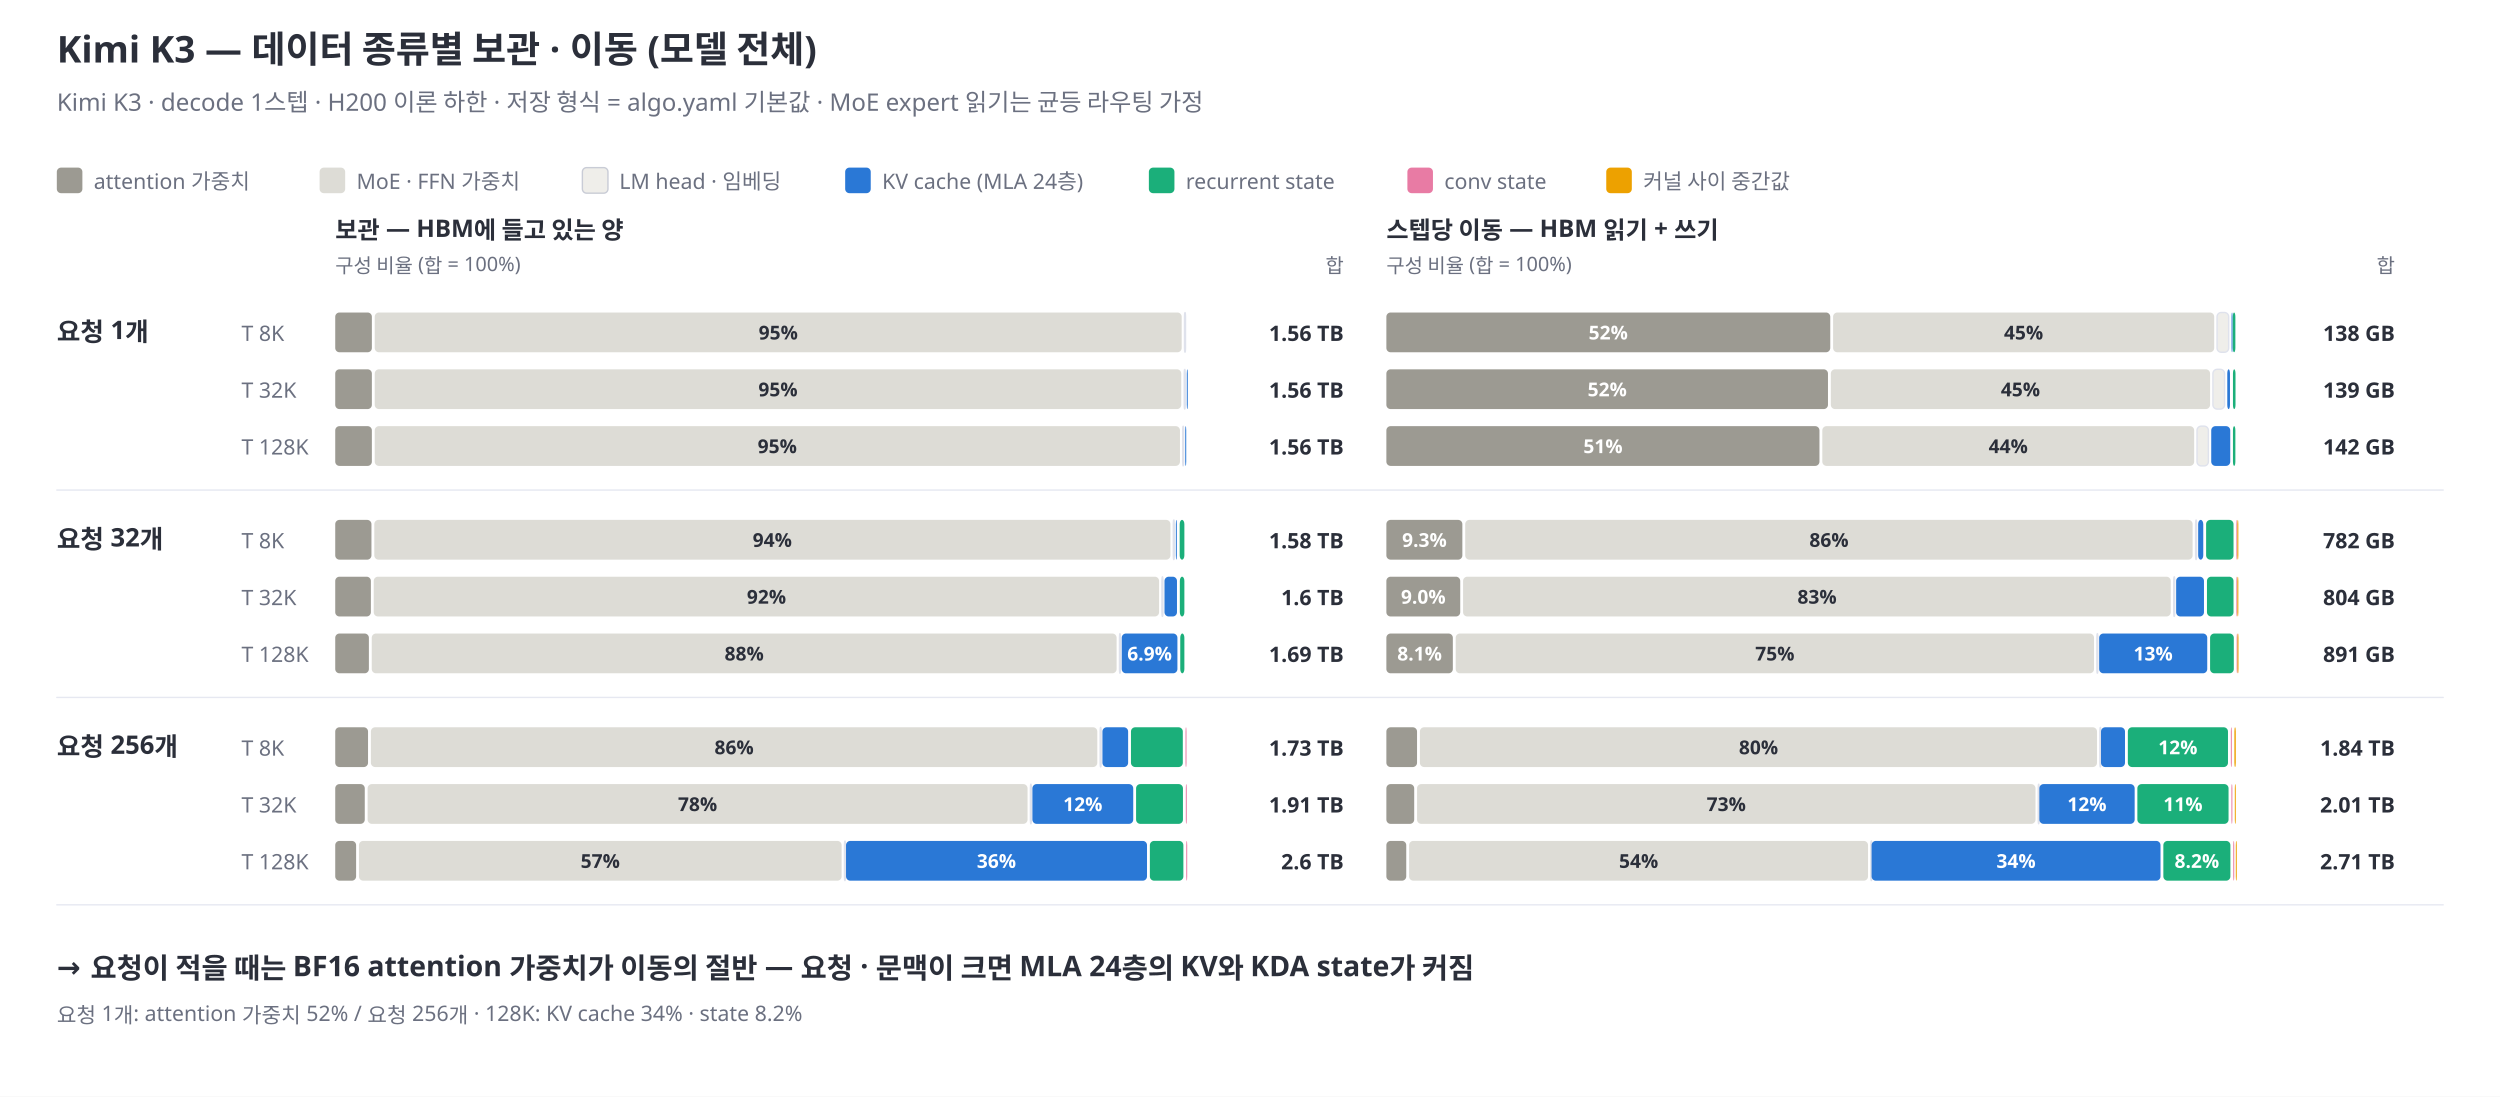
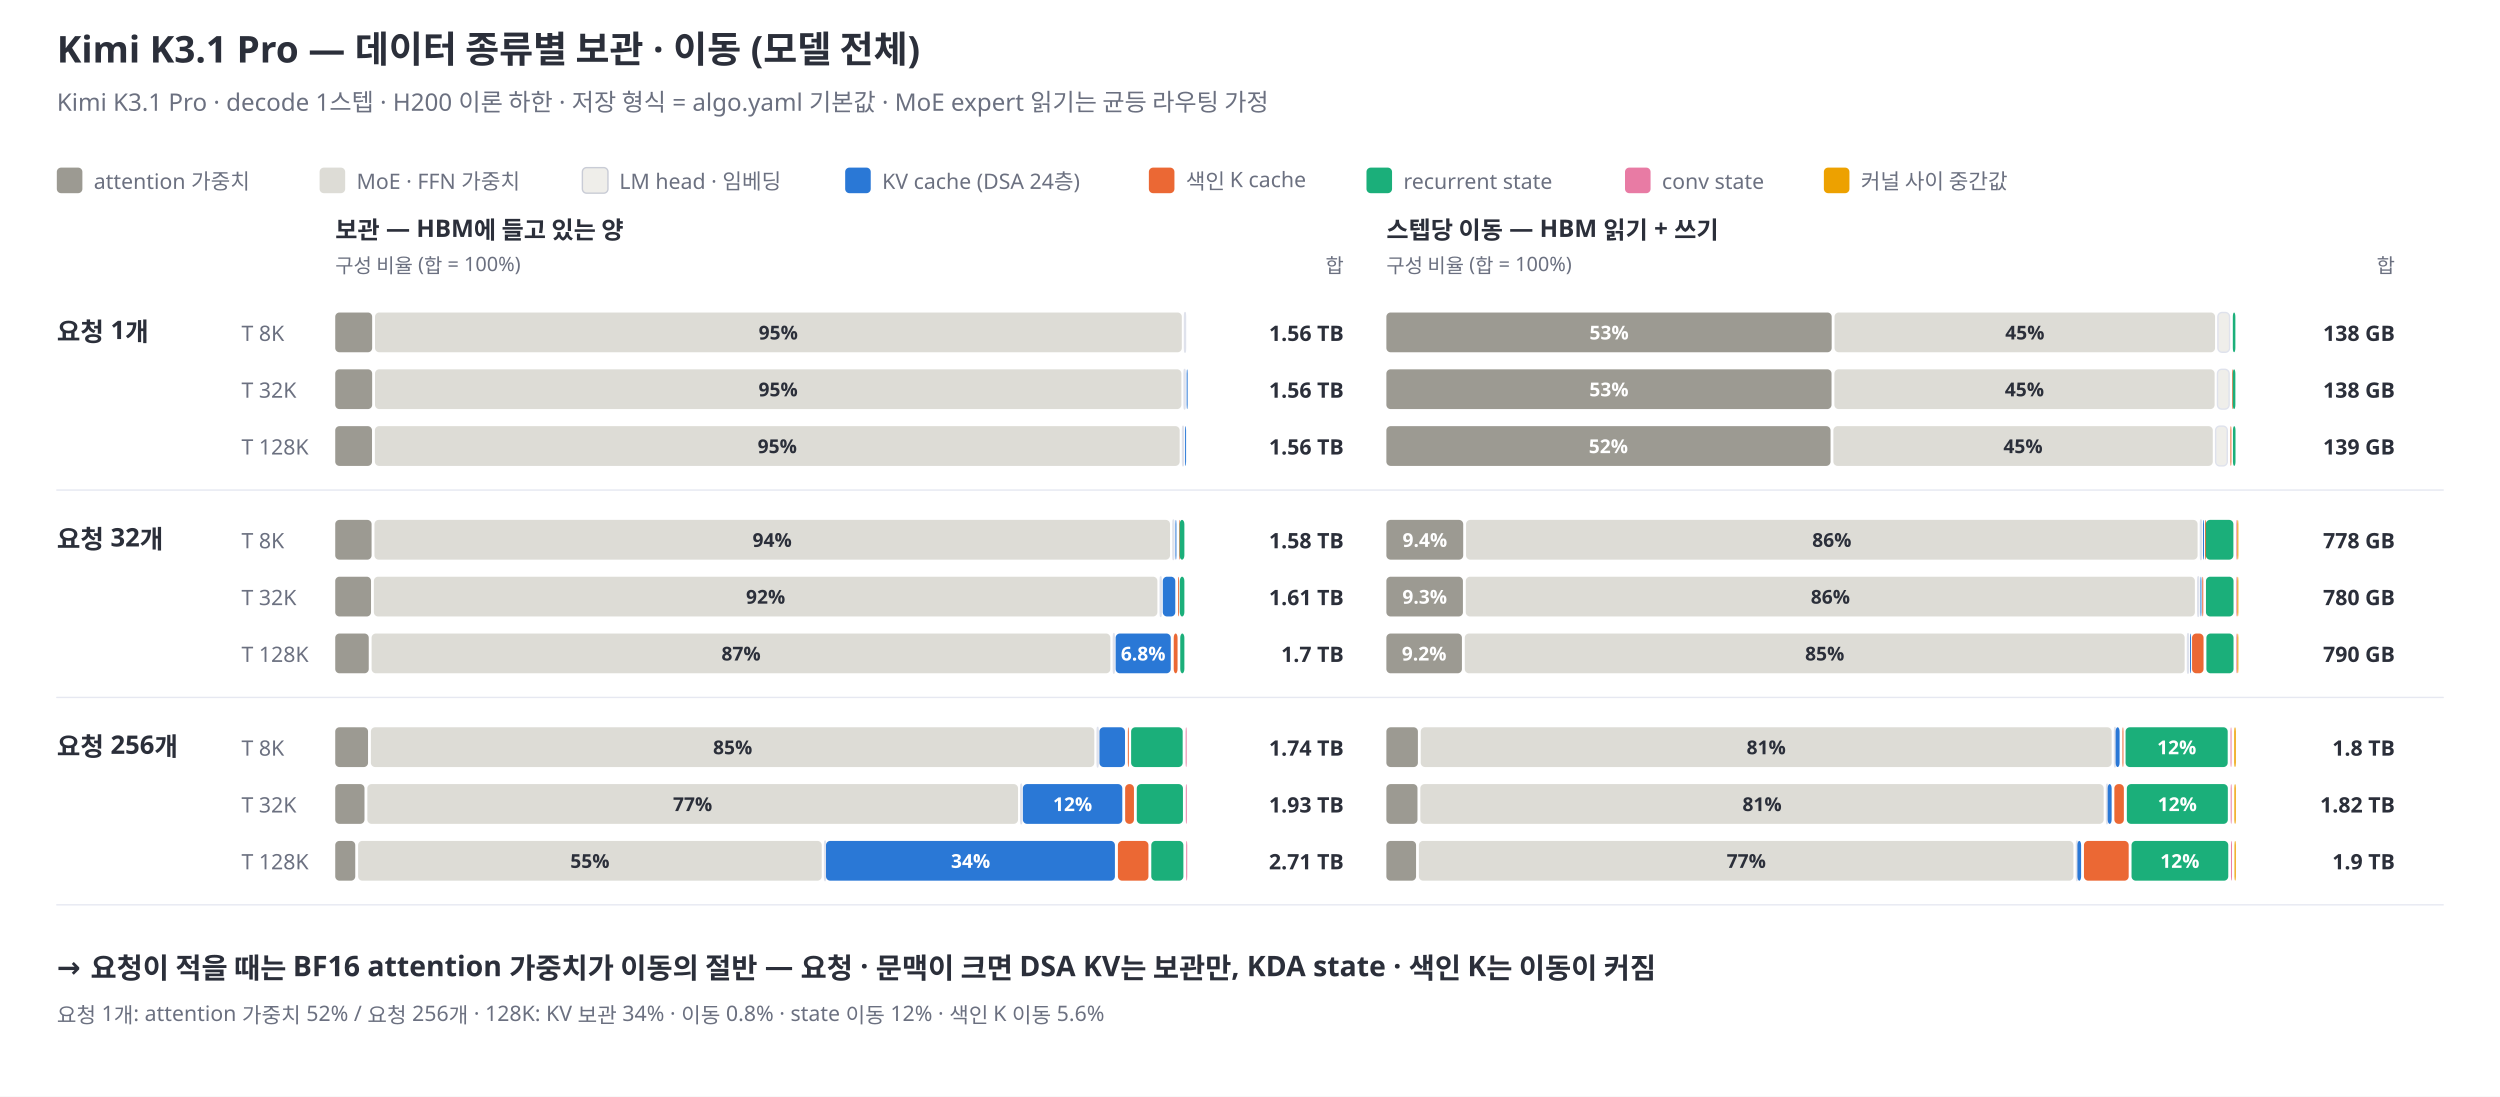
<svg xmlns="http://www.w3.org/2000/svg" viewBox="0 0 1760 772" width="1760" height="772">
  <rect width="100%" height="100%" fill="#ffffff" />
-   <text x="40.0" y="44.0" font-family="'Noto Sans KR','Malgun Gothic',sans-serif" font-size="26" text-anchor="start" font-weight="700" fill="#2b2f3a">Kimi K3 — 데이터 종류별 보관 · 이동 (모델 전체)</text>
-   <text x="40.0" y="78.0" font-family="'Noto Sans KR','Malgun Gothic',sans-serif" font-size="17" text-anchor="start" font-weight="400" fill="#6b7080">Kimi K3 · decode 1스텝 · H200 이론 하한 · 저장 형식 = algo.yaml 기본값 · MoE expert 읽기는 균등 라우팅 가정</text>
+   <text x="40.0" y="44.0" font-family="'Noto Sans KR','Malgun Gothic',sans-serif" font-size="26" text-anchor="start" font-weight="700" fill="#2b2f3a">Kimi K3.1 Pro — 데이터 종류별 보관 · 이동 (모델 전체)</text>
+   <text x="40.0" y="78.0" font-family="'Noto Sans KR','Malgun Gothic',sans-serif" font-size="17" text-anchor="start" font-weight="400" fill="#6b7080">Kimi K3.1 Pro · decode 1스텝 · H200 이론 하한 · 저장 형식 = algo.yaml 기본값 · MoE expert 읽기는 균등 라우팅 가정</text>
  <rect x="40.0" y="118.0" width="18.0" height="18.0" rx="3" fill="#9c9a92" stroke="none" stroke-width="1" />
  <text x="66.0" y="133.0" font-family="'Noto Sans KR','Malgun Gothic',sans-serif" font-size="15" text-anchor="start" font-weight="400" fill="#6b7080">attention 가중치</text>
  <rect x="225.0" y="118.0" width="18.0" height="18.0" rx="3" fill="#dddcd6" stroke="none" stroke-width="1" />
  <text x="251.0" y="133.0" font-family="'Noto Sans KR','Malgun Gothic',sans-serif" font-size="15" text-anchor="start" font-weight="400" fill="#6b7080">MoE · FFN 가중치</text>
  <rect x="410.0" y="118.0" width="18.0" height="18.0" rx="3" fill="#efeeea" stroke="#c9ccd6" stroke-width="1" />
  <text x="436.0" y="133.0" font-family="'Noto Sans KR','Malgun Gothic',sans-serif" font-size="15" text-anchor="start" font-weight="400" fill="#6b7080">LM head · 임베딩</text>
  <rect x="595.0" y="118.0" width="18.0" height="18.0" rx="3" fill="#2a78d6" stroke="none" stroke-width="1" />
-   <text x="621.0" y="133.0" font-family="'Noto Sans KR','Malgun Gothic',sans-serif" font-size="15" text-anchor="start" font-weight="400" fill="#6b7080">KV cache (MLA 24층)</text>
-   <rect x="808.8" y="118.0" width="18.0" height="18.0" rx="3" fill="#1baf7a" stroke="none" stroke-width="1" />
-   <text x="834.8" y="133.0" font-family="'Noto Sans KR','Malgun Gothic',sans-serif" font-size="15" text-anchor="start" font-weight="400" fill="#6b7080">recurrent state</text>
-   <rect x="990.8" y="118.0" width="18.0" height="18.0" rx="3" fill="#e87ba4" stroke="none" stroke-width="1" />
-   <text x="1016.8" y="133.0" font-family="'Noto Sans KR','Malgun Gothic',sans-serif" font-size="15" text-anchor="start" font-weight="400" fill="#6b7080">conv state</text>
-   <rect x="1130.8" y="118.0" width="18.0" height="18.0" rx="3" fill="#eda100" stroke="none" stroke-width="1" />
-   <text x="1156.8" y="133.0" font-family="'Noto Sans KR','Malgun Gothic',sans-serif" font-size="15" text-anchor="start" font-weight="400" fill="#6b7080">커널 사이 중간값</text>
+   <text x="621.0" y="133.0" font-family="'Noto Sans KR','Malgun Gothic',sans-serif" font-size="15" text-anchor="start" font-weight="400" fill="#6b7080">KV cache (DSA 24층)</text>
+   <rect x="808.8" y="118.0" width="18.0" height="18.0" rx="3" fill="#eb6834" stroke="none" stroke-width="1" />
+   <text x="834.8" y="133.0" font-family="'Noto Sans KR','Malgun Gothic',sans-serif" font-size="15" text-anchor="start" font-weight="400" fill="#6b7080">색인 K cache</text>
+   <rect x="962.0" y="118.0" width="18.0" height="18.0" rx="3" fill="#1baf7a" stroke="none" stroke-width="1" />
+   <text x="988.0" y="133.0" font-family="'Noto Sans KR','Malgun Gothic',sans-serif" font-size="15" text-anchor="start" font-weight="400" fill="#6b7080">recurrent state</text>
+   <rect x="1144.0" y="118.0" width="18.0" height="18.0" rx="3" fill="#e87ba4" stroke="none" stroke-width="1" />
+   <text x="1170.0" y="133.0" font-family="'Noto Sans KR','Malgun Gothic',sans-serif" font-size="15" text-anchor="start" font-weight="400" fill="#6b7080">conv state</text>
+   <rect x="1284.0" y="118.0" width="18.0" height="18.0" rx="3" fill="#eda100" stroke="none" stroke-width="1" />
+   <text x="1310.0" y="133.0" font-family="'Noto Sans KR','Malgun Gothic',sans-serif" font-size="15" text-anchor="start" font-weight="400" fill="#6b7080">커널 사이 중간값</text>
  <text x="236.0" y="168.0" font-family="'Noto Sans KR','Malgun Gothic',sans-serif" font-size="17" text-anchor="start" font-weight="700" fill="#2b2f3a">보관 — HBM에 들고 있는 양</text>
  <text x="236.0" y="192.0" font-family="'Noto Sans KR','Malgun Gothic',sans-serif" font-size="14" text-anchor="start" font-weight="400" fill="#6b7080">구성 비율 (합 = 100%)</text>
  <text x="976.0" y="168.0" font-family="'Noto Sans KR','Malgun Gothic',sans-serif" font-size="17" text-anchor="start" font-weight="700" fill="#2b2f3a">스텝당 이동 — HBM 읽기 + 쓰기</text>
  <text x="976.0" y="192.0" font-family="'Noto Sans KR','Malgun Gothic',sans-serif" font-size="14" text-anchor="start" font-weight="400" fill="#6b7080">구성 비율 (합 = 100%)</text>
  <text x="946.0" y="192.0" font-family="'Noto Sans KR','Malgun Gothic',sans-serif" font-size="14" text-anchor="end" font-weight="400" fill="#6b7080">합</text>
  <text x="1686.0" y="192.0" font-family="'Noto Sans KR','Malgun Gothic',sans-serif" font-size="14" text-anchor="end" font-weight="400" fill="#6b7080">합</text>
  <text x="40.0" y="240.0" font-family="'Noto Sans KR','Malgun Gothic',sans-serif" font-size="18" text-anchor="start" font-weight="700" fill="#2b2f3a">요청 1개</text>
-   <rect x="236.0" y="220.0" width="25.8" height="28.0" rx="3" fill="#9c9a92" stroke="none" stroke-width="1" />
-   <rect x="263.8" y="220.0" width="568.1" height="28.0" rx="3" fill="#dddcd6" stroke="none" stroke-width="1" />
+   <rect x="236.0" y="220.0" width="26.0" height="28.0" rx="3" fill="#9c9a92" stroke="none" stroke-width="1" />
+   <rect x="264.0" y="220.0" width="568.0" height="28.0" rx="3" fill="#dddcd6" stroke="none" stroke-width="1" />
  <text x="547.9" y="239.0" font-family="'Noto Sans KR','Malgun Gothic',sans-serif" font-size="13.5" text-anchor="middle" font-weight="700" fill="#2b2f3a">95%</text>
  <rect x="833.9" y="220.0" width="0.7" height="28.0" rx="3" fill="#efeeea" stroke="#dfe2ec" stroke-width="1" />
  <text x="946.0" y="240.0" font-family="'Noto Sans KR','Malgun Gothic',sans-serif" font-size="15" text-anchor="end" font-weight="700" fill="#2b2f3a">1.56 TB</text>
-   <rect x="976.0" y="220.0" width="312.5" height="28.0" rx="3" fill="#9c9a92" stroke="none" stroke-width="1" />
-   <text x="1132.2" y="239.0" font-family="'Noto Sans KR','Malgun Gothic',sans-serif" font-size="13.5" text-anchor="middle" font-weight="700" fill="#ffffff">52%</text>
-   <rect x="1290.5" y="220.0" width="268.3" height="28.0" rx="3" fill="#dddcd6" stroke="none" stroke-width="1" />
-   <text x="1424.6" y="239.0" font-family="'Noto Sans KR','Malgun Gothic',sans-serif" font-size="13.5" text-anchor="middle" font-weight="700" fill="#2b2f3a">45%</text>
-   <rect x="1560.8" y="220.0" width="8.2" height="28.0" rx="3" fill="#efeeea" stroke="#dfe2ec" stroke-width="1" />
-   <rect x="1571.0" y="220.0" width="0.7" height="28.0" rx="3" fill="#2a78d6" stroke="none" stroke-width="1" />
+   <rect x="976.0" y="220.0" width="313.5" height="28.0" rx="3" fill="#9c9a92" stroke="none" stroke-width="1" />
+   <text x="1132.8" y="239.0" font-family="'Noto Sans KR','Malgun Gothic',sans-serif" font-size="13.5" text-anchor="middle" font-weight="700" fill="#ffffff">53%</text>
+   <rect x="1291.5" y="220.0" width="267.9" height="28.0" rx="3" fill="#dddcd6" stroke="none" stroke-width="1" />
+   <text x="1425.5" y="239.0" font-family="'Noto Sans KR','Malgun Gothic',sans-serif" font-size="13.5" text-anchor="middle" font-weight="700" fill="#2b2f3a">45%</text>
+   <rect x="1561.4" y="220.0" width="8.2" height="28.0" rx="3" fill="#efeeea" stroke="#dfe2ec" stroke-width="1" />
  <rect x="1571.9" y="220.0" width="1.8" height="28.0" rx="3" fill="#1baf7a" stroke="none" stroke-width="1" />
  <text x="1686.0" y="240.0" font-family="'Noto Sans KR','Malgun Gothic',sans-serif" font-size="15" text-anchor="end" font-weight="700" fill="#2b2f3a">138 GB</text>
  <text x="170.0" y="240.0" font-family="'Noto Sans KR','Malgun Gothic',sans-serif" font-size="15" text-anchor="start" font-weight="400" fill="#6b7080">T 8K</text>
-   <rect x="236.0" y="260.0" width="25.8" height="28.0" rx="3" fill="#9c9a92" stroke="none" stroke-width="1" />
-   <rect x="263.8" y="260.0" width="567.8" height="28.0" rx="3" fill="#dddcd6" stroke="none" stroke-width="1" />
-   <text x="547.7" y="279.0" font-family="'Noto Sans KR','Malgun Gothic',sans-serif" font-size="13.5" text-anchor="middle" font-weight="700" fill="#2b2f3a">95%</text>
-   <rect x="833.7" y="260.0" width="0.7" height="28.0" rx="3" fill="#efeeea" stroke="#dfe2ec" stroke-width="1" />
-   <rect x="835.5" y="260.0" width="0.7" height="28.0" rx="3" fill="#2a78d6" stroke="none" stroke-width="1" />
+   <rect x="236.0" y="260.0" width="26.0" height="28.0" rx="3" fill="#9c9a92" stroke="none" stroke-width="1" />
+   <rect x="264.0" y="260.0" width="567.7" height="28.0" rx="3" fill="#dddcd6" stroke="none" stroke-width="1" />
+   <text x="547.8" y="279.0" font-family="'Noto Sans KR','Malgun Gothic',sans-serif" font-size="13.5" text-anchor="middle" font-weight="700" fill="#2b2f3a">95%</text>
+   <rect x="833.6" y="260.0" width="0.7" height="28.0" rx="3" fill="#efeeea" stroke="#dfe2ec" stroke-width="1" />
+   <rect x="835.4" y="260.0" width="0.7" height="28.0" rx="3" fill="#2a78d6" stroke="none" stroke-width="1" />
  <text x="946.0" y="280.0" font-family="'Noto Sans KR','Malgun Gothic',sans-serif" font-size="15" text-anchor="end" font-weight="700" fill="#2b2f3a">1.56 TB</text>
-   <rect x="976.0" y="260.0" width="310.9" height="28.0" rx="3" fill="#9c9a92" stroke="none" stroke-width="1" />
-   <text x="1131.5" y="279.0" font-family="'Noto Sans KR','Malgun Gothic',sans-serif" font-size="13.5" text-anchor="middle" font-weight="700" fill="#ffffff">52%</text>
-   <rect x="1288.9" y="260.0" width="267.0" height="28.0" rx="3" fill="#dddcd6" stroke="none" stroke-width="1" />
-   <text x="1422.4" y="279.0" font-family="'Noto Sans KR','Malgun Gothic',sans-serif" font-size="13.5" text-anchor="middle" font-weight="700" fill="#2b2f3a">45%</text>
-   <rect x="1557.9" y="260.0" width="8.2" height="28.0" rx="3" fill="#efeeea" stroke="#dfe2ec" stroke-width="1" />
-   <rect x="1568.0" y="260.0" width="1.9" height="28.0" rx="3" fill="#2a78d6" stroke="none" stroke-width="1" />
-   <rect x="1572.0" y="260.0" width="1.8" height="28.0" rx="3" fill="#1baf7a" stroke="none" stroke-width="1" />
-   <text x="1686.0" y="280.0" font-family="'Noto Sans KR','Malgun Gothic',sans-serif" font-size="15" text-anchor="end" font-weight="700" fill="#2b2f3a">139 GB</text>
+   <rect x="976.0" y="260.0" width="313.4" height="28.0" rx="3" fill="#9c9a92" stroke="none" stroke-width="1" />
+   <text x="1132.7" y="279.0" font-family="'Noto Sans KR','Malgun Gothic',sans-serif" font-size="13.5" text-anchor="middle" font-weight="700" fill="#ffffff">53%</text>
+   <rect x="1291.4" y="260.0" width="267.7" height="28.0" rx="3" fill="#dddcd6" stroke="none" stroke-width="1" />
+   <text x="1425.2" y="279.0" font-family="'Noto Sans KR','Malgun Gothic',sans-serif" font-size="13.5" text-anchor="middle" font-weight="700" fill="#2b2f3a">45%</text>
+   <rect x="1561.1" y="260.0" width="8.2" height="28.0" rx="3" fill="#efeeea" stroke="#dfe2ec" stroke-width="1" />
+   <rect x="1571.5" y="260.0" width="0.7" height="28.0" rx="3" fill="#eb6834" stroke="none" stroke-width="1" />
+   <rect x="1571.9" y="260.0" width="1.8" height="28.0" rx="3" fill="#1baf7a" stroke="none" stroke-width="1" />
+   <text x="1686.0" y="280.0" font-family="'Noto Sans KR','Malgun Gothic',sans-serif" font-size="15" text-anchor="end" font-weight="700" fill="#2b2f3a">138 GB</text>
  <text x="170.0" y="280.0" font-family="'Noto Sans KR','Malgun Gothic',sans-serif" font-size="15" text-anchor="start" font-weight="400" fill="#6b7080">T 32K</text>
-   <rect x="236.0" y="300.0" width="25.8" height="28.0" rx="3" fill="#9c9a92" stroke="none" stroke-width="1" />
-   <rect x="263.8" y="300.0" width="566.9" height="28.0" rx="3" fill="#dddcd6" stroke="none" stroke-width="1" />
+   <rect x="236.0" y="300.0" width="25.9" height="28.0" rx="3" fill="#9c9a92" stroke="none" stroke-width="1" />
+   <rect x="263.9" y="300.0" width="566.6" height="28.0" rx="3" fill="#dddcd6" stroke="none" stroke-width="1" />
  <text x="547.2" y="319.0" font-family="'Noto Sans KR','Malgun Gothic',sans-serif" font-size="13.5" text-anchor="middle" font-weight="700" fill="#2b2f3a">95%</text>
-   <rect x="832.6" y="300.0" width="0.7" height="28.0" rx="3" fill="#efeeea" stroke="#dfe2ec" stroke-width="1" />
-   <rect x="834.4" y="300.0" width="0.7" height="28.0" rx="3" fill="#2a78d6" stroke="none" stroke-width="1" />
+   <rect x="832.5" y="300.0" width="0.7" height="28.0" rx="3" fill="#efeeea" stroke="#dfe2ec" stroke-width="1" />
+   <rect x="834.3" y="300.0" width="0.7" height="28.0" rx="3" fill="#2a78d6" stroke="none" stroke-width="1" />
  <text x="946.0" y="320.0" font-family="'Noto Sans KR','Malgun Gothic',sans-serif" font-size="15" text-anchor="end" font-weight="700" fill="#2b2f3a">1.56 TB</text>
-   <rect x="976.0" y="300.0" width="304.9" height="28.0" rx="3" fill="#9c9a92" stroke="none" stroke-width="1" />
-   <text x="1128.5" y="319.0" font-family="'Noto Sans KR','Malgun Gothic',sans-serif" font-size="13.5" text-anchor="middle" font-weight="700" fill="#ffffff">51%</text>
-   <rect x="1282.9" y="300.0" width="261.8" height="28.0" rx="3" fill="#dddcd6" stroke="none" stroke-width="1" />
-   <text x="1413.8" y="319.0" font-family="'Noto Sans KR','Malgun Gothic',sans-serif" font-size="13.5" text-anchor="middle" font-weight="700" fill="#2b2f3a">44%</text>
-   <rect x="1546.7" y="300.0" width="8.0" height="28.0" rx="3" fill="#efeeea" stroke="#dfe2ec" stroke-width="1" />
-   <rect x="1556.7" y="300.0" width="13.4" height="28.0" rx="3" fill="#2a78d6" stroke="none" stroke-width="1" />
-   <rect x="1572.0" y="300.0" width="1.7" height="28.0" rx="3" fill="#1baf7a" stroke="none" stroke-width="1" />
-   <text x="1686.0" y="320.0" font-family="'Noto Sans KR','Malgun Gothic',sans-serif" font-size="15" text-anchor="end" font-weight="700" fill="#2b2f3a">142 GB</text>
+   <rect x="976.0" y="300.0" width="312.7" height="28.0" rx="3" fill="#9c9a92" stroke="none" stroke-width="1" />
+   <text x="1132.3" y="319.0" font-family="'Noto Sans KR','Malgun Gothic',sans-serif" font-size="13.5" text-anchor="middle" font-weight="700" fill="#ffffff">52%</text>
+   <rect x="1290.7" y="300.0" width="267.1" height="28.0" rx="3" fill="#dddcd6" stroke="none" stroke-width="1" />
+   <text x="1424.2" y="319.0" font-family="'Noto Sans KR','Malgun Gothic',sans-serif" font-size="13.5" text-anchor="middle" font-weight="700" fill="#2b2f3a">45%</text>
+   <rect x="1559.8" y="300.0" width="8.2" height="28.0" rx="3" fill="#efeeea" stroke="#dfe2ec" stroke-width="1" />
+   <rect x="1570.2" y="300.0" width="0.7" height="28.0" rx="3" fill="#eb6834" stroke="none" stroke-width="1" />
+   <rect x="1572.0" y="300.0" width="1.8" height="28.0" rx="3" fill="#1baf7a" stroke="none" stroke-width="1" />
+   <text x="1686.0" y="320.0" font-family="'Noto Sans KR','Malgun Gothic',sans-serif" font-size="15" text-anchor="end" font-weight="700" fill="#2b2f3a">139 GB</text>
  <text x="170.0" y="320.0" font-family="'Noto Sans KR','Malgun Gothic',sans-serif" font-size="15" text-anchor="start" font-weight="400" fill="#6b7080">T 128K</text>
  <line x1="40.0" y1="345.0" x2="1720.0" y2="345.0" stroke="#e6e8f1" stroke-width="1" stroke-linecap="round" />
  <text x="40.0" y="386.0" font-family="'Noto Sans KR','Malgun Gothic',sans-serif" font-size="18" text-anchor="start" font-weight="700" fill="#2b2f3a">요청 32개</text>
-   <rect x="236.0" y="366.0" width="25.5" height="28.0" rx="3" fill="#9c9a92" stroke="none" stroke-width="1" />
-   <rect x="263.5" y="366.0" width="560.5" height="28.0" rx="3" fill="#dddcd6" stroke="none" stroke-width="1" />
-   <text x="543.7" y="385.0" font-family="'Noto Sans KR','Malgun Gothic',sans-serif" font-size="13.5" text-anchor="middle" font-weight="700" fill="#2b2f3a">94%</text>
-   <rect x="826.0" y="366.0" width="0.7" height="28.0" rx="3" fill="#efeeea" stroke="#dfe2ec" stroke-width="1" />
-   <rect x="827.8" y="366.0" width="0.7" height="28.0" rx="3" fill="#2a78d6" stroke="none" stroke-width="1" />
+   <rect x="236.0" y="366.0" width="25.6" height="28.0" rx="3" fill="#9c9a92" stroke="none" stroke-width="1" />
+   <rect x="263.6" y="366.0" width="560.1" height="28.0" rx="3" fill="#dddcd6" stroke="none" stroke-width="1" />
+   <text x="543.6" y="385.0" font-family="'Noto Sans KR','Malgun Gothic',sans-serif" font-size="13.5" text-anchor="middle" font-weight="700" fill="#2b2f3a">94%</text>
+   <rect x="825.7" y="366.0" width="0.7" height="28.0" rx="3" fill="#efeeea" stroke="#dfe2ec" stroke-width="1" />
+   <rect x="827.5" y="366.0" width="0.7" height="28.0" rx="3" fill="#2a78d6" stroke="none" stroke-width="1" />
+   <rect x="830.2" y="366.0" width="0.7" height="28.0" rx="3" fill="#eb6834" stroke="none" stroke-width="1" />
  <rect x="830.5" y="366.0" width="3.3" height="28.0" rx="3" fill="#1baf7a" stroke="none" stroke-width="1" />
  <text x="946.0" y="386.0" font-family="'Noto Sans KR','Malgun Gothic',sans-serif" font-size="15" text-anchor="end" font-weight="700" fill="#2b2f3a">1.58 TB</text>
-   <rect x="976.0" y="366.0" width="53.5" height="28.0" rx="3" fill="#9c9a92" stroke="none" stroke-width="1" />
-   <text x="1002.8" y="385.0" font-family="'Noto Sans KR','Malgun Gothic',sans-serif" font-size="13.5" text-anchor="middle" font-weight="700" fill="#ffffff">9.3%</text>
-   <rect x="1031.5" y="366.0" width="512.1" height="28.0" rx="3" fill="#dddcd6" stroke="none" stroke-width="1" />
-   <text x="1287.6" y="385.0" font-family="'Noto Sans KR','Malgun Gothic',sans-serif" font-size="13.5" text-anchor="middle" font-weight="700" fill="#2b2f3a">86%</text>
-   <rect x="1545.7" y="366.0" width="0.7" height="28.0" rx="3" fill="#efeeea" stroke="#dfe2ec" stroke-width="1" />
-   <rect x="1547.5" y="366.0" width="3.6" height="28.0" rx="3" fill="#2a78d6" stroke="none" stroke-width="1" />
-   <rect x="1553.1" y="366.0" width="19.3" height="28.0" rx="3" fill="#1baf7a" stroke="none" stroke-width="1" />
+   <rect x="976.0" y="366.0" width="54.1" height="28.0" rx="3" fill="#9c9a92" stroke="none" stroke-width="1" />
+   <text x="1003.1" y="385.0" font-family="'Noto Sans KR','Malgun Gothic',sans-serif" font-size="13.5" text-anchor="middle" font-weight="700" fill="#ffffff">9.4%</text>
+   <rect x="1032.1" y="366.0" width="515.0" height="28.0" rx="3" fill="#dddcd6" stroke="none" stroke-width="1" />
+   <text x="1289.6" y="385.0" font-family="'Noto Sans KR','Malgun Gothic',sans-serif" font-size="13.5" text-anchor="middle" font-weight="700" fill="#2b2f3a">86%</text>
+   <rect x="1549.1" y="366.0" width="0.7" height="28.0" rx="3" fill="#efeeea" stroke="#dfe2ec" stroke-width="1" />
+   <rect x="1550.9" y="366.0" width="0.7" height="28.0" rx="3" fill="#2a78d6" stroke="none" stroke-width="1" />
+   <rect x="1552.3" y="366.0" width="0.7" height="28.0" rx="3" fill="#eb6834" stroke="none" stroke-width="1" />
+   <rect x="1552.9" y="366.0" width="19.4" height="28.0" rx="3" fill="#1baf7a" stroke="none" stroke-width="1" />
  <rect x="1574.4" y="366.0" width="0.7" height="28.0" rx="3" fill="#e87ba4" stroke="none" stroke-width="1" />
  <rect x="1575.1" y="366.0" width="0.7" height="28.0" rx="3" fill="#eda100" stroke="none" stroke-width="1" />
-   <text x="1686.0" y="386.0" font-family="'Noto Sans KR','Malgun Gothic',sans-serif" font-size="15" text-anchor="end" font-weight="700" fill="#2b2f3a">782 GB</text>
+   <text x="1686.0" y="386.0" font-family="'Noto Sans KR','Malgun Gothic',sans-serif" font-size="15" text-anchor="end" font-weight="700" fill="#2b2f3a">778 GB</text>
  <text x="170.0" y="386.0" font-family="'Noto Sans KR','Malgun Gothic',sans-serif" font-size="15" text-anchor="start" font-weight="400" fill="#6b7080">T 8K</text>
-   <rect x="236.0" y="406.0" width="25.1" height="28.0" rx="3" fill="#9c9a92" stroke="none" stroke-width="1" />
-   <rect x="263.1" y="406.0" width="552.9" height="28.0" rx="3" fill="#dddcd6" stroke="none" stroke-width="1" />
-   <text x="539.6" y="425.0" font-family="'Noto Sans KR','Malgun Gothic',sans-serif" font-size="13.5" text-anchor="middle" font-weight="700" fill="#2b2f3a">92%</text>
-   <rect x="818.0" y="406.0" width="0.7" height="28.0" rx="3" fill="#efeeea" stroke="#dfe2ec" stroke-width="1" />
-   <rect x="819.8" y="406.0" width="8.8" height="28.0" rx="3" fill="#2a78d6" stroke="none" stroke-width="1" />
+   <rect x="236.0" y="406.0" width="25.2" height="28.0" rx="3" fill="#9c9a92" stroke="none" stroke-width="1" />
+   <rect x="263.2" y="406.0" width="551.6" height="28.0" rx="3" fill="#dddcd6" stroke="none" stroke-width="1" />
+   <text x="539.0" y="425.0" font-family="'Noto Sans KR','Malgun Gothic',sans-serif" font-size="13.5" text-anchor="middle" font-weight="700" fill="#2b2f3a">92%</text>
+   <rect x="816.8" y="406.0" width="0.7" height="28.0" rx="3" fill="#efeeea" stroke="#dfe2ec" stroke-width="1" />
+   <rect x="818.6" y="406.0" width="8.8" height="28.0" rx="3" fill="#2a78d6" stroke="none" stroke-width="1" />
+   <rect x="829.4" y="406.0" width="0.7" height="28.0" rx="3" fill="#eb6834" stroke="none" stroke-width="1" />
  <rect x="830.6" y="406.0" width="3.2" height="28.0" rx="3" fill="#1baf7a" stroke="none" stroke-width="1" />
-   <text x="946.0" y="426.0" font-family="'Noto Sans KR','Malgun Gothic',sans-serif" font-size="15" text-anchor="end" font-weight="700" fill="#2b2f3a">1.6 TB</text>
-   <rect x="976.0" y="406.0" width="52.0" height="28.0" rx="3" fill="#9c9a92" stroke="none" stroke-width="1" />
-   <text x="1002.0" y="425.0" font-family="'Noto Sans KR','Malgun Gothic',sans-serif" font-size="13.5" text-anchor="middle" font-weight="700" fill="#ffffff">9.0%</text>
-   <rect x="1030.0" y="406.0" width="498.2" height="28.0" rx="3" fill="#dddcd6" stroke="none" stroke-width="1" />
-   <text x="1279.2" y="425.0" font-family="'Noto Sans KR','Malgun Gothic',sans-serif" font-size="13.5" text-anchor="middle" font-weight="700" fill="#2b2f3a">83%</text>
-   <rect x="1530.3" y="406.0" width="0.7" height="28.0" rx="3" fill="#efeeea" stroke="#dfe2ec" stroke-width="1" />
-   <rect x="1532.0" y="406.0" width="19.6" height="28.0" rx="3" fill="#2a78d6" stroke="none" stroke-width="1" />
-   <rect x="1553.7" y="406.0" width="18.7" height="28.0" rx="3" fill="#1baf7a" stroke="none" stroke-width="1" />
+   <text x="946.0" y="426.0" font-family="'Noto Sans KR','Malgun Gothic',sans-serif" font-size="15" text-anchor="end" font-weight="700" fill="#2b2f3a">1.61 TB</text>
+   <rect x="976.0" y="406.0" width="53.9" height="28.0" rx="3" fill="#9c9a92" stroke="none" stroke-width="1" />
+   <text x="1003.0" y="425.0" font-family="'Noto Sans KR','Malgun Gothic',sans-serif" font-size="13.5" text-anchor="middle" font-weight="700" fill="#ffffff">9.3%</text>
+   <rect x="1031.9" y="406.0" width="513.3" height="28.0" rx="3" fill="#dddcd6" stroke="none" stroke-width="1" />
+   <text x="1288.6" y="425.0" font-family="'Noto Sans KR','Malgun Gothic',sans-serif" font-size="13.5" text-anchor="middle" font-weight="700" fill="#2b2f3a">86%</text>
+   <rect x="1547.2" y="406.0" width="0.7" height="28.0" rx="3" fill="#efeeea" stroke="#dfe2ec" stroke-width="1" />
+   <rect x="1549.1" y="406.0" width="0.7" height="28.0" rx="3" fill="#2a78d6" stroke="none" stroke-width="1" />
+   <rect x="1550.4" y="406.0" width="0.7" height="28.0" rx="3" fill="#eb6834" stroke="none" stroke-width="1" />
+   <rect x="1553.0" y="406.0" width="19.4" height="28.0" rx="3" fill="#1baf7a" stroke="none" stroke-width="1" />
  <rect x="1574.4" y="406.0" width="0.7" height="28.0" rx="3" fill="#e87ba4" stroke="none" stroke-width="1" />
  <rect x="1575.1" y="406.0" width="0.7" height="28.0" rx="3" fill="#eda100" stroke="none" stroke-width="1" />
-   <text x="1686.0" y="426.0" font-family="'Noto Sans KR','Malgun Gothic',sans-serif" font-size="15" text-anchor="end" font-weight="700" fill="#2b2f3a">804 GB</text>
+   <text x="1686.0" y="426.0" font-family="'Noto Sans KR','Malgun Gothic',sans-serif" font-size="15" text-anchor="end" font-weight="700" fill="#2b2f3a">780 GB</text>
  <text x="170.0" y="426.0" font-family="'Noto Sans KR','Malgun Gothic',sans-serif" font-size="15" text-anchor="start" font-weight="400" fill="#6b7080">T 32K</text>
-   <rect x="236.0" y="446.0" width="23.7" height="28.0" rx="3" fill="#9c9a92" stroke="none" stroke-width="1" />
-   <rect x="261.7" y="446.0" width="524.4" height="28.0" rx="3" fill="#dddcd6" stroke="none" stroke-width="1" />
-   <text x="523.9" y="465.0" font-family="'Noto Sans KR','Malgun Gothic',sans-serif" font-size="13.5" text-anchor="middle" font-weight="700" fill="#2b2f3a">88%</text>
-   <rect x="788.1" y="446.0" width="0.7" height="28.0" rx="3" fill="#efeeea" stroke="#dfe2ec" stroke-width="1" />
-   <rect x="789.7" y="446.0" width="39.2" height="28.0" rx="3" fill="#2a78d6" stroke="none" stroke-width="1" />
-   <text x="809.3" y="465.0" font-family="'Noto Sans KR','Malgun Gothic',sans-serif" font-size="13.5" text-anchor="middle" font-weight="700" fill="#ffffff">6.9%</text>
+   <rect x="236.0" y="446.0" width="23.6" height="28.0" rx="3" fill="#9c9a92" stroke="none" stroke-width="1" />
+   <rect x="261.6" y="446.0" width="520.1" height="28.0" rx="3" fill="#dddcd6" stroke="none" stroke-width="1" />
+   <text x="521.7" y="465.0" font-family="'Noto Sans KR','Malgun Gothic',sans-serif" font-size="13.5" text-anchor="middle" font-weight="700" fill="#2b2f3a">87%</text>
+   <rect x="783.8" y="446.0" width="0.7" height="28.0" rx="3" fill="#efeeea" stroke="#dfe2ec" stroke-width="1" />
+   <rect x="785.4" y="446.0" width="38.8" height="28.0" rx="3" fill="#2a78d6" stroke="none" stroke-width="1" />
+   <text x="804.8" y="465.0" font-family="'Noto Sans KR','Malgun Gothic',sans-serif" font-size="13.5" text-anchor="middle" font-weight="700" fill="#ffffff">6.8%</text>
+   <rect x="826.3" y="446.0" width="2.7" height="28.0" rx="3" fill="#eb6834" stroke="none" stroke-width="1" />
  <rect x="830.9" y="446.0" width="2.9" height="28.0" rx="3" fill="#1baf7a" stroke="none" stroke-width="1" />
-   <text x="946.0" y="466.0" font-family="'Noto Sans KR','Malgun Gothic',sans-serif" font-size="15" text-anchor="end" font-weight="700" fill="#2b2f3a">1.69 TB</text>
-   <rect x="976.0" y="446.0" width="46.8" height="28.0" rx="3" fill="#9c9a92" stroke="none" stroke-width="1" />
-   <text x="999.4" y="465.0" font-family="'Noto Sans KR','Malgun Gothic',sans-serif" font-size="13.5" text-anchor="middle" font-weight="700" fill="#ffffff">8.1%</text>
-   <rect x="1024.8" y="446.0" width="449.4" height="28.0" rx="3" fill="#dddcd6" stroke="none" stroke-width="1" />
-   <text x="1249.5" y="465.0" font-family="'Noto Sans KR','Malgun Gothic',sans-serif" font-size="13.5" text-anchor="middle" font-weight="700" fill="#2b2f3a">75%</text>
-   <rect x="1476.2" y="446.0" width="0.7" height="28.0" rx="3" fill="#efeeea" stroke="#dfe2ec" stroke-width="1" />
-   <rect x="1477.8" y="446.0" width="76.1" height="28.0" rx="3" fill="#2a78d6" stroke="none" stroke-width="1" />
-   <text x="1515.8" y="465.0" font-family="'Noto Sans KR','Malgun Gothic',sans-serif" font-size="13.5" text-anchor="middle" font-weight="700" fill="#ffffff">13%</text>
-   <rect x="1555.9" y="446.0" width="16.7" height="28.0" rx="3" fill="#1baf7a" stroke="none" stroke-width="1" />
-   <rect x="1574.6" y="446.0" width="0.7" height="28.0" rx="3" fill="#e87ba4" stroke="none" stroke-width="1" />
-   <rect x="1575.2" y="446.0" width="0.7" height="28.0" rx="3" fill="#eda100" stroke="none" stroke-width="1" />
-   <text x="1686.0" y="466.0" font-family="'Noto Sans KR','Malgun Gothic',sans-serif" font-size="15" text-anchor="end" font-weight="700" fill="#2b2f3a">891 GB</text>
+   <text x="946.0" y="466.0" font-family="'Noto Sans KR','Malgun Gothic',sans-serif" font-size="15" text-anchor="end" font-weight="700" fill="#2b2f3a">1.7 TB</text>
+   <rect x="976.0" y="446.0" width="53.2" height="28.0" rx="3" fill="#9c9a92" stroke="none" stroke-width="1" />
+   <text x="1002.6" y="465.0" font-family="'Noto Sans KR','Malgun Gothic',sans-serif" font-size="13.5" text-anchor="middle" font-weight="700" fill="#ffffff">9.2%</text>
+   <rect x="1031.2" y="446.0" width="506.8" height="28.0" rx="3" fill="#dddcd6" stroke="none" stroke-width="1" />
+   <text x="1284.6" y="465.0" font-family="'Noto Sans KR','Malgun Gothic',sans-serif" font-size="13.5" text-anchor="middle" font-weight="700" fill="#2b2f3a">85%</text>
+   <rect x="1540.0" y="446.0" width="0.7" height="28.0" rx="3" fill="#efeeea" stroke="#dfe2ec" stroke-width="1" />
+   <rect x="1541.8" y="446.0" width="0.7" height="28.0" rx="3" fill="#2a78d6" stroke="none" stroke-width="1" />
+   <rect x="1543.2" y="446.0" width="8.1" height="28.0" rx="3" fill="#eb6834" stroke="none" stroke-width="1" />
+   <rect x="1553.3" y="446.0" width="19.1" height="28.0" rx="3" fill="#1baf7a" stroke="none" stroke-width="1" />
+   <rect x="1574.4" y="446.0" width="0.7" height="28.0" rx="3" fill="#e87ba4" stroke="none" stroke-width="1" />
+   <rect x="1575.1" y="446.0" width="0.7" height="28.0" rx="3" fill="#eda100" stroke="none" stroke-width="1" />
+   <text x="1686.0" y="466.0" font-family="'Noto Sans KR','Malgun Gothic',sans-serif" font-size="15" text-anchor="end" font-weight="700" fill="#2b2f3a">790 GB</text>
  <text x="170.0" y="466.0" font-family="'Noto Sans KR','Malgun Gothic',sans-serif" font-size="15" text-anchor="start" font-weight="400" fill="#6b7080">T 128K</text>
  <line x1="40.0" y1="491.0" x2="1720.0" y2="491.0" stroke="#e6e8f1" stroke-width="1" stroke-linecap="round" />
  <text x="40.0" y="532.0" font-family="'Noto Sans KR','Malgun Gothic',sans-serif" font-size="18" text-anchor="start" font-weight="700" fill="#2b2f3a">요청 256개</text>
  <rect x="236.0" y="512.0" width="23.1" height="28.0" rx="3" fill="#9c9a92" stroke="none" stroke-width="1" />
-   <rect x="261.1" y="512.0" width="511.4" height="28.0" rx="3" fill="#dddcd6" stroke="none" stroke-width="1" />
-   <text x="516.8" y="531.0" font-family="'Noto Sans KR','Malgun Gothic',sans-serif" font-size="13.5" text-anchor="middle" font-weight="700" fill="#2b2f3a">86%</text>
-   <rect x="774.5" y="512.0" width="0.7" height="28.0" rx="3" fill="#efeeea" stroke="#dfe2ec" stroke-width="1" />
-   <rect x="776.1" y="512.0" width="18.1" height="28.0" rx="3" fill="#2a78d6" stroke="none" stroke-width="1" />
-   <rect x="796.2" y="512.0" width="36.5" height="28.0" rx="3" fill="#1baf7a" stroke="none" stroke-width="1" />
-   <rect x="834.6" y="512.0" width="0.7" height="28.0" rx="3" fill="#e87ba4" stroke="none" stroke-width="1" />
-   <text x="946.0" y="532.0" font-family="'Noto Sans KR','Malgun Gothic',sans-serif" font-size="15" text-anchor="end" font-weight="700" fill="#2b2f3a">1.73 TB</text>
-   <rect x="976.0" y="512.0" width="21.6" height="28.0" rx="3" fill="#9c9a92" stroke="none" stroke-width="1" />
-   <rect x="999.6" y="512.0" width="476.7" height="28.0" rx="3" fill="#dddcd6" stroke="none" stroke-width="1" />
-   <text x="1238.0" y="531.0" font-family="'Noto Sans KR','Malgun Gothic',sans-serif" font-size="13.5" text-anchor="middle" font-weight="700" fill="#2b2f3a">80%</text>
-   <rect x="1478.3" y="512.0" width="0.7" height="28.0" rx="3" fill="#efeeea" stroke="#dfe2ec" stroke-width="1" />
-   <rect x="1479.1" y="512.0" width="16.9" height="28.0" rx="3" fill="#2a78d6" stroke="none" stroke-width="1" />
-   <rect x="1498.0" y="512.0" width="70.5" height="28.0" rx="3" fill="#1baf7a" stroke="none" stroke-width="1" />
-   <text x="1533.2" y="531.0" font-family="'Noto Sans KR','Malgun Gothic',sans-serif" font-size="13.5" text-anchor="middle" font-weight="700" fill="#ffffff">12%</text>
-   <rect x="1570.5" y="512.0" width="0.7" height="28.0" rx="3" fill="#e87ba4" stroke="none" stroke-width="1" />
-   <rect x="1573.0" y="512.0" width="1.0" height="28.0" rx="3" fill="#eda100" stroke="none" stroke-width="1" />
-   <text x="1686.0" y="532.0" font-family="'Noto Sans KR','Malgun Gothic',sans-serif" font-size="15" text-anchor="end" font-weight="700" fill="#2b2f3a">1.84 TB</text>
+   <rect x="261.1" y="512.0" width="509.3" height="28.0" rx="3" fill="#dddcd6" stroke="none" stroke-width="1" />
+   <text x="515.8" y="531.0" font-family="'Noto Sans KR','Malgun Gothic',sans-serif" font-size="13.5" text-anchor="middle" font-weight="700" fill="#2b2f3a">85%</text>
+   <rect x="772.4" y="512.0" width="0.7" height="28.0" rx="3" fill="#efeeea" stroke="#dfe2ec" stroke-width="1" />
+   <rect x="774.0" y="512.0" width="18.0" height="28.0" rx="3" fill="#2a78d6" stroke="none" stroke-width="1" />
+   <rect x="794.0" y="512.0" width="0.7" height="28.0" rx="3" fill="#eb6834" stroke="none" stroke-width="1" />
+   <rect x="796.3" y="512.0" width="36.3" height="28.0" rx="3" fill="#1baf7a" stroke="none" stroke-width="1" />
+   <rect x="834.7" y="512.0" width="0.7" height="28.0" rx="3" fill="#e87ba4" stroke="none" stroke-width="1" />
+   <text x="946.0" y="532.0" font-family="'Noto Sans KR','Malgun Gothic',sans-serif" font-size="15" text-anchor="end" font-weight="700" fill="#2b2f3a">1.74 TB</text>
+   <rect x="976.0" y="512.0" width="22.2" height="28.0" rx="3" fill="#9c9a92" stroke="none" stroke-width="1" />
+   <rect x="1000.2" y="512.0" width="486.4" height="28.0" rx="3" fill="#dddcd6" stroke="none" stroke-width="1" />
+   <text x="1243.4" y="531.0" font-family="'Noto Sans KR','Malgun Gothic',sans-serif" font-size="13.5" text-anchor="middle" font-weight="700" fill="#2b2f3a">81%</text>
+   <rect x="1488.6" y="512.0" width="0.7" height="28.0" rx="3" fill="#efeeea" stroke="#dfe2ec" stroke-width="1" />
+   <rect x="1489.4" y="512.0" width="2.8" height="28.0" rx="3" fill="#2a78d6" stroke="none" stroke-width="1" />
+   <rect x="1494.2" y="512.0" width="0.7" height="28.0" rx="3" fill="#eb6834" stroke="none" stroke-width="1" />
+   <rect x="1496.4" y="512.0" width="71.9" height="28.0" rx="3" fill="#1baf7a" stroke="none" stroke-width="1" />
+   <text x="1532.4" y="531.0" font-family="'Noto Sans KR','Malgun Gothic',sans-serif" font-size="13.5" text-anchor="middle" font-weight="700" fill="#ffffff">12%</text>
+   <rect x="1570.3" y="512.0" width="0.7" height="28.0" rx="3" fill="#e87ba4" stroke="none" stroke-width="1" />
+   <rect x="1572.9" y="512.0" width="1.1" height="28.0" rx="3" fill="#eda100" stroke="none" stroke-width="1" />
+   <text x="1686.0" y="532.0" font-family="'Noto Sans KR','Malgun Gothic',sans-serif" font-size="15" text-anchor="end" font-weight="700" fill="#2b2f3a">1.8 TB</text>
  <text x="170.0" y="532.0" font-family="'Noto Sans KR','Malgun Gothic',sans-serif" font-size="15" text-anchor="start" font-weight="400" fill="#6b7080">T 8K</text>
-   <rect x="236.0" y="552.0" width="20.8" height="28.0" rx="3" fill="#9c9a92" stroke="none" stroke-width="1" />
-   <rect x="258.8" y="552.0" width="464.6" height="28.0" rx="3" fill="#dddcd6" stroke="none" stroke-width="1" />
-   <text x="491.1" y="571.0" font-family="'Noto Sans KR','Malgun Gothic',sans-serif" font-size="13.5" text-anchor="middle" font-weight="700" fill="#2b2f3a">78%</text>
-   <rect x="725.4" y="552.0" width="0.7" height="28.0" rx="3" fill="#efeeea" stroke="#dfe2ec" stroke-width="1" />
-   <rect x="726.8" y="552.0" width="71.0" height="28.0" rx="3" fill="#2a78d6" stroke="none" stroke-width="1" />
-   <text x="762.3" y="571.0" font-family="'Noto Sans KR','Malgun Gothic',sans-serif" font-size="13.5" text-anchor="middle" font-weight="700" fill="#ffffff">12%</text>
-   <rect x="799.8" y="552.0" width="33.0" height="28.0" rx="3" fill="#1baf7a" stroke="none" stroke-width="1" />
+   <rect x="236.0" y="552.0" width="20.6" height="28.0" rx="3" fill="#9c9a92" stroke="none" stroke-width="1" />
+   <rect x="258.6" y="552.0" width="458.1" height="28.0" rx="3" fill="#dddcd6" stroke="none" stroke-width="1" />
+   <text x="487.6" y="571.0" font-family="'Noto Sans KR','Malgun Gothic',sans-serif" font-size="13.5" text-anchor="middle" font-weight="700" fill="#2b2f3a">77%</text>
+   <rect x="718.6" y="552.0" width="0.7" height="28.0" rx="3" fill="#efeeea" stroke="#dfe2ec" stroke-width="1" />
+   <rect x="720.1" y="552.0" width="70.0" height="28.0" rx="3" fill="#2a78d6" stroke="none" stroke-width="1" />
+   <text x="755.1" y="571.0" font-family="'Noto Sans KR','Malgun Gothic',sans-serif" font-size="13.5" text-anchor="middle" font-weight="700" fill="#ffffff">12%</text>
+   <rect x="792.1" y="552.0" width="6.2" height="28.0" rx="3" fill="#eb6834" stroke="none" stroke-width="1" />
+   <rect x="800.3" y="552.0" width="32.5" height="28.0" rx="3" fill="#1baf7a" stroke="none" stroke-width="1" />
  <rect x="834.8" y="552.0" width="0.7" height="28.0" rx="3" fill="#e87ba4" stroke="none" stroke-width="1" />
-   <text x="946.0" y="572.0" font-family="'Noto Sans KR','Malgun Gothic',sans-serif" font-size="15" text-anchor="end" font-weight="700" fill="#2b2f3a">1.91 TB</text>
-   <rect x="976.0" y="552.0" width="19.6" height="28.0" rx="3" fill="#9c9a92" stroke="none" stroke-width="1" />
-   <rect x="997.6" y="552.0" width="435.4" height="28.0" rx="3" fill="#dddcd6" stroke="none" stroke-width="1" />
-   <text x="1215.3" y="571.0" font-family="'Noto Sans KR','Malgun Gothic',sans-serif" font-size="13.5" text-anchor="middle" font-weight="700" fill="#2b2f3a">73%</text>
-   <rect x="1434.9" y="552.0" width="0.7" height="28.0" rx="3" fill="#efeeea" stroke="#dfe2ec" stroke-width="1" />
-   <rect x="1435.7" y="552.0" width="67.1" height="28.0" rx="3" fill="#2a78d6" stroke="none" stroke-width="1" />
-   <text x="1469.2" y="571.0" font-family="'Noto Sans KR','Malgun Gothic',sans-serif" font-size="13.5" text-anchor="middle" font-weight="700" fill="#ffffff">12%</text>
-   <rect x="1504.7" y="552.0" width="64.2" height="28.0" rx="3" fill="#1baf7a" stroke="none" stroke-width="1" />
-   <text x="1536.8" y="571.0" font-family="'Noto Sans KR','Malgun Gothic',sans-serif" font-size="13.5" text-anchor="middle" font-weight="700" fill="#ffffff">11%</text>
-   <rect x="1570.9" y="552.0" width="0.7" height="28.0" rx="3" fill="#e87ba4" stroke="none" stroke-width="1" />
-   <rect x="1573.3" y="552.0" width="0.7" height="28.0" rx="3" fill="#eda100" stroke="none" stroke-width="1" />
-   <text x="1686.0" y="572.0" font-family="'Noto Sans KR','Malgun Gothic',sans-serif" font-size="15" text-anchor="end" font-weight="700" fill="#2b2f3a">2.01 TB</text>
+   <text x="946.0" y="572.0" font-family="'Noto Sans KR','Malgun Gothic',sans-serif" font-size="15" text-anchor="end" font-weight="700" fill="#2b2f3a">1.93 TB</text>
+   <rect x="976.0" y="552.0" width="21.9" height="28.0" rx="3" fill="#9c9a92" stroke="none" stroke-width="1" />
+   <rect x="999.9" y="552.0" width="481.1" height="28.0" rx="3" fill="#dddcd6" stroke="none" stroke-width="1" />
+   <text x="1240.5" y="571.0" font-family="'Noto Sans KR','Malgun Gothic',sans-serif" font-size="13.5" text-anchor="middle" font-weight="700" fill="#2b2f3a">81%</text>
+   <rect x="1483.0" y="552.0" width="0.7" height="28.0" rx="3" fill="#efeeea" stroke="#dfe2ec" stroke-width="1" />
+   <rect x="1483.8" y="552.0" width="2.8" height="28.0" rx="3" fill="#2a78d6" stroke="none" stroke-width="1" />
+   <rect x="1488.5" y="552.0" width="6.7" height="28.0" rx="3" fill="#eb6834" stroke="none" stroke-width="1" />
+   <rect x="1497.3" y="552.0" width="71.1" height="28.0" rx="3" fill="#1baf7a" stroke="none" stroke-width="1" />
+   <text x="1532.8" y="571.0" font-family="'Noto Sans KR','Malgun Gothic',sans-serif" font-size="13.5" text-anchor="middle" font-weight="700" fill="#ffffff">12%</text>
+   <rect x="1570.4" y="552.0" width="0.7" height="28.0" rx="3" fill="#e87ba4" stroke="none" stroke-width="1" />
+   <rect x="1573.0" y="552.0" width="1.0" height="28.0" rx="3" fill="#eda100" stroke="none" stroke-width="1" />
+   <text x="1686.0" y="572.0" font-family="'Noto Sans KR','Malgun Gothic',sans-serif" font-size="15" text-anchor="end" font-weight="700" fill="#2b2f3a">1.82 TB</text>
  <text x="170.0" y="572.0" font-family="'Noto Sans KR','Malgun Gothic',sans-serif" font-size="15" text-anchor="start" font-weight="400" fill="#6b7080">T 32K</text>
-   <rect x="236.0" y="592.0" width="14.7" height="28.0" rx="3" fill="#9c9a92" stroke="none" stroke-width="1" />
-   <rect x="252.7" y="592.0" width="339.8" height="28.0" rx="3" fill="#dddcd6" stroke="none" stroke-width="1" />
-   <text x="422.6" y="611.0" font-family="'Noto Sans KR','Malgun Gothic',sans-serif" font-size="13.5" text-anchor="middle" font-weight="700" fill="#2b2f3a">57%</text>
-   <rect x="594.5" y="592.0" width="0.7" height="28.0" rx="3" fill="#efeeea" stroke="#dfe2ec" stroke-width="1" />
-   <rect x="595.6" y="592.0" width="211.9" height="28.0" rx="3" fill="#2a78d6" stroke="none" stroke-width="1" />
-   <text x="701.5" y="611.0" font-family="'Noto Sans KR','Malgun Gothic',sans-serif" font-size="13.5" text-anchor="middle" font-weight="700" fill="#ffffff">36%</text>
-   <rect x="809.5" y="592.0" width="23.6" height="28.0" rx="3" fill="#1baf7a" stroke="none" stroke-width="1" />
+   <rect x="236.0" y="592.0" width="14.1" height="28.0" rx="3" fill="#9c9a92" stroke="none" stroke-width="1" />
+   <rect x="252.1" y="592.0" width="326.4" height="28.0" rx="3" fill="#dddcd6" stroke="none" stroke-width="1" />
+   <text x="415.3" y="611.0" font-family="'Noto Sans KR','Malgun Gothic',sans-serif" font-size="13.5" text-anchor="middle" font-weight="700" fill="#2b2f3a">55%</text>
+   <rect x="580.5" y="592.0" width="0.7" height="28.0" rx="3" fill="#efeeea" stroke="#dfe2ec" stroke-width="1" />
+   <rect x="581.5" y="592.0" width="203.4" height="28.0" rx="3" fill="#2a78d6" stroke="none" stroke-width="1" />
+   <text x="683.3" y="611.0" font-family="'Noto Sans KR','Malgun Gothic',sans-serif" font-size="13.5" text-anchor="middle" font-weight="700" fill="#ffffff">34%</text>
+   <rect x="787.0" y="592.0" width="21.5" height="28.0" rx="3" fill="#eb6834" stroke="none" stroke-width="1" />
+   <rect x="810.5" y="592.0" width="22.6" height="28.0" rx="3" fill="#1baf7a" stroke="none" stroke-width="1" />
  <rect x="835.1" y="592.0" width="0.7" height="28.0" rx="3" fill="#e87ba4" stroke="none" stroke-width="1" />
-   <text x="946.0" y="612.0" font-family="'Noto Sans KR','Malgun Gothic',sans-serif" font-size="15" text-anchor="end" font-weight="700" fill="#2b2f3a">2.6 TB</text>
-   <rect x="976.0" y="592.0" width="14.0" height="28.0" rx="3" fill="#9c9a92" stroke="none" stroke-width="1" />
-   <rect x="992.0" y="592.0" width="323.1" height="28.0" rx="3" fill="#dddcd6" stroke="none" stroke-width="1" />
-   <text x="1153.6" y="611.0" font-family="'Noto Sans KR','Malgun Gothic',sans-serif" font-size="13.5" text-anchor="middle" font-weight="700" fill="#2b2f3a">54%</text>
-   <rect x="1317.1" y="592.0" width="0.7" height="28.0" rx="3" fill="#efeeea" stroke="#dfe2ec" stroke-width="1" />
-   <rect x="1317.6" y="592.0" width="203.4" height="28.0" rx="3" fill="#2a78d6" stroke="none" stroke-width="1" />
-   <text x="1419.3" y="611.0" font-family="'Noto Sans KR','Malgun Gothic',sans-serif" font-size="13.5" text-anchor="middle" font-weight="700" fill="#ffffff">34%</text>
-   <rect x="1523.0" y="592.0" width="47.2" height="28.0" rx="3" fill="#1baf7a" stroke="none" stroke-width="1" />
-   <text x="1546.6" y="611.0" font-family="'Noto Sans KR','Malgun Gothic',sans-serif" font-size="13.5" text-anchor="middle" font-weight="700" fill="#ffffff">8.2%</text>
-   <rect x="1572.2" y="592.0" width="0.7" height="28.0" rx="3" fill="#e87ba4" stroke="none" stroke-width="1" />
-   <rect x="1574.0" y="592.0" width="0.7" height="28.0" rx="3" fill="#eda100" stroke="none" stroke-width="1" />
-   <text x="1686.0" y="612.0" font-family="'Noto Sans KR','Malgun Gothic',sans-serif" font-size="15" text-anchor="end" font-weight="700" fill="#2b2f3a">2.71 TB</text>
+   <text x="946.0" y="612.0" font-family="'Noto Sans KR','Malgun Gothic',sans-serif" font-size="15" text-anchor="end" font-weight="700" fill="#2b2f3a">2.71 TB</text>
+   <rect x="976.0" y="592.0" width="20.9" height="28.0" rx="3" fill="#9c9a92" stroke="none" stroke-width="1" />
+   <rect x="998.9" y="592.0" width="460.8" height="28.0" rx="3" fill="#dddcd6" stroke="none" stroke-width="1" />
+   <text x="1229.4" y="611.0" font-family="'Noto Sans KR','Malgun Gothic',sans-serif" font-size="13.5" text-anchor="middle" font-weight="700" fill="#2b2f3a">77%</text>
+   <rect x="1461.8" y="592.0" width="0.7" height="28.0" rx="3" fill="#efeeea" stroke="#dfe2ec" stroke-width="1" />
+   <rect x="1462.5" y="592.0" width="2.6" height="28.0" rx="3" fill="#2a78d6" stroke="none" stroke-width="1" />
+   <rect x="1467.1" y="592.0" width="31.5" height="28.0" rx="3" fill="#eb6834" stroke="none" stroke-width="1" />
+   <rect x="1500.6" y="592.0" width="68.1" height="28.0" rx="3" fill="#1baf7a" stroke="none" stroke-width="1" />
+   <text x="1534.6" y="611.0" font-family="'Noto Sans KR','Malgun Gothic',sans-serif" font-size="13.5" text-anchor="middle" font-weight="700" fill="#ffffff">12%</text>
+   <rect x="1570.6" y="592.0" width="0.7" height="28.0" rx="3" fill="#e87ba4" stroke="none" stroke-width="1" />
+   <rect x="1573.1" y="592.0" width="0.9" height="28.0" rx="3" fill="#eda100" stroke="none" stroke-width="1" />
+   <text x="1686.0" y="612.0" font-family="'Noto Sans KR','Malgun Gothic',sans-serif" font-size="15" text-anchor="end" font-weight="700" fill="#2b2f3a">1.9 TB</text>
  <text x="170.0" y="612.0" font-family="'Noto Sans KR','Malgun Gothic',sans-serif" font-size="15" text-anchor="start" font-weight="400" fill="#6b7080">T 128K</text>
  <line x1="40.0" y1="637.0" x2="1720.0" y2="637.0" stroke="#e6e8f1" stroke-width="1" stroke-linecap="round" />
-   <text x="40.0" y="688.0" font-family="'Noto Sans KR','Malgun Gothic',sans-serif" font-size="20" text-anchor="start" font-weight="700" fill="#2b2f3a">→ 요청이 적을 때는 BF16 attention 가중치가 이동의 절반 — 요청 · 문맥이 크면 MLA 24층의 KV와 KDA state가 커짐</text>
-   <text x="40.0" y="720.0" font-family="'Noto Sans KR','Malgun Gothic',sans-serif" font-size="15" text-anchor="start" font-weight="400" fill="#6b7080">요청 1개: attention 가중치 52% / 요청 256개 · 128K: KV cache 34% · state 8.2%</text>
+   <text x="40.0" y="688.0" font-family="'Noto Sans KR','Malgun Gothic',sans-serif" font-size="20" text-anchor="start" font-weight="700" fill="#2b2f3a">→ 요청이 적을 때는 BF16 attention 가중치가 이동의 절반 — 요청 · 문맥이 크면 DSA KV는 보관만, KDA state · 색인 K는 이동이 커짐</text>
+   <text x="40.0" y="720.0" font-family="'Noto Sans KR','Malgun Gothic',sans-serif" font-size="15" text-anchor="start" font-weight="400" fill="#6b7080">요청 1개: attention 가중치 52% / 요청 256개 · 128K: KV 보관 34% · 이동 0.8% · state 이동 12% · 색인 K 이동 5.6%</text>
</svg>
